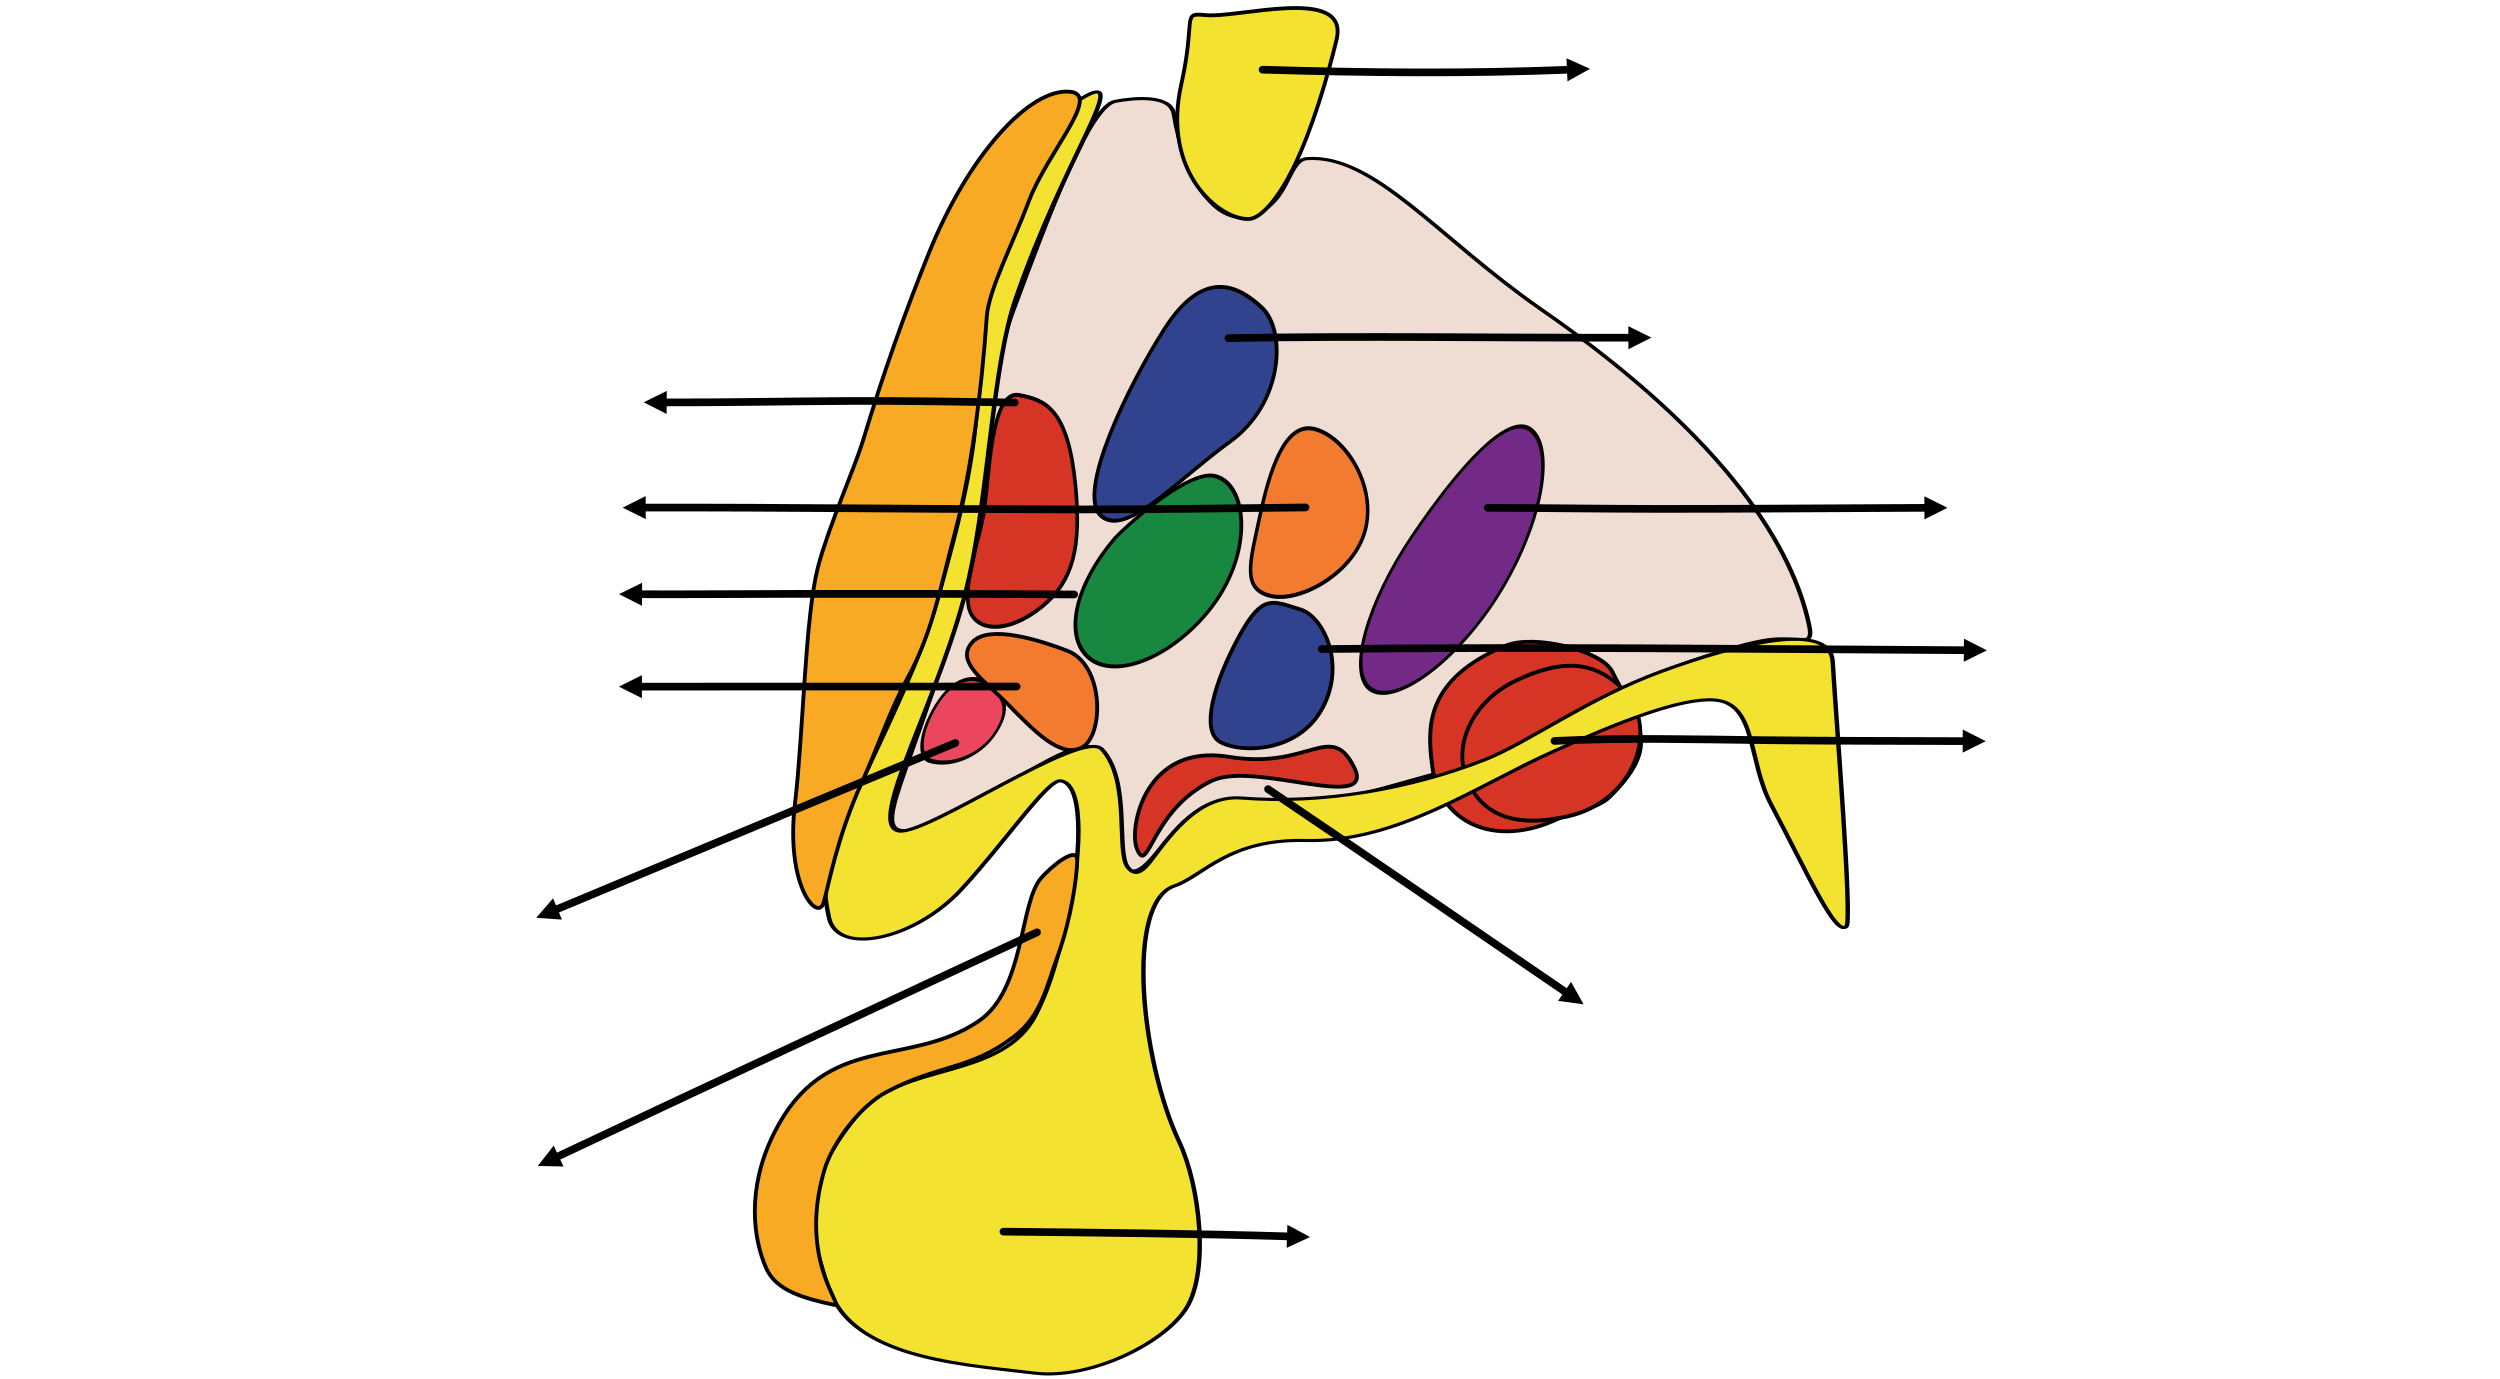
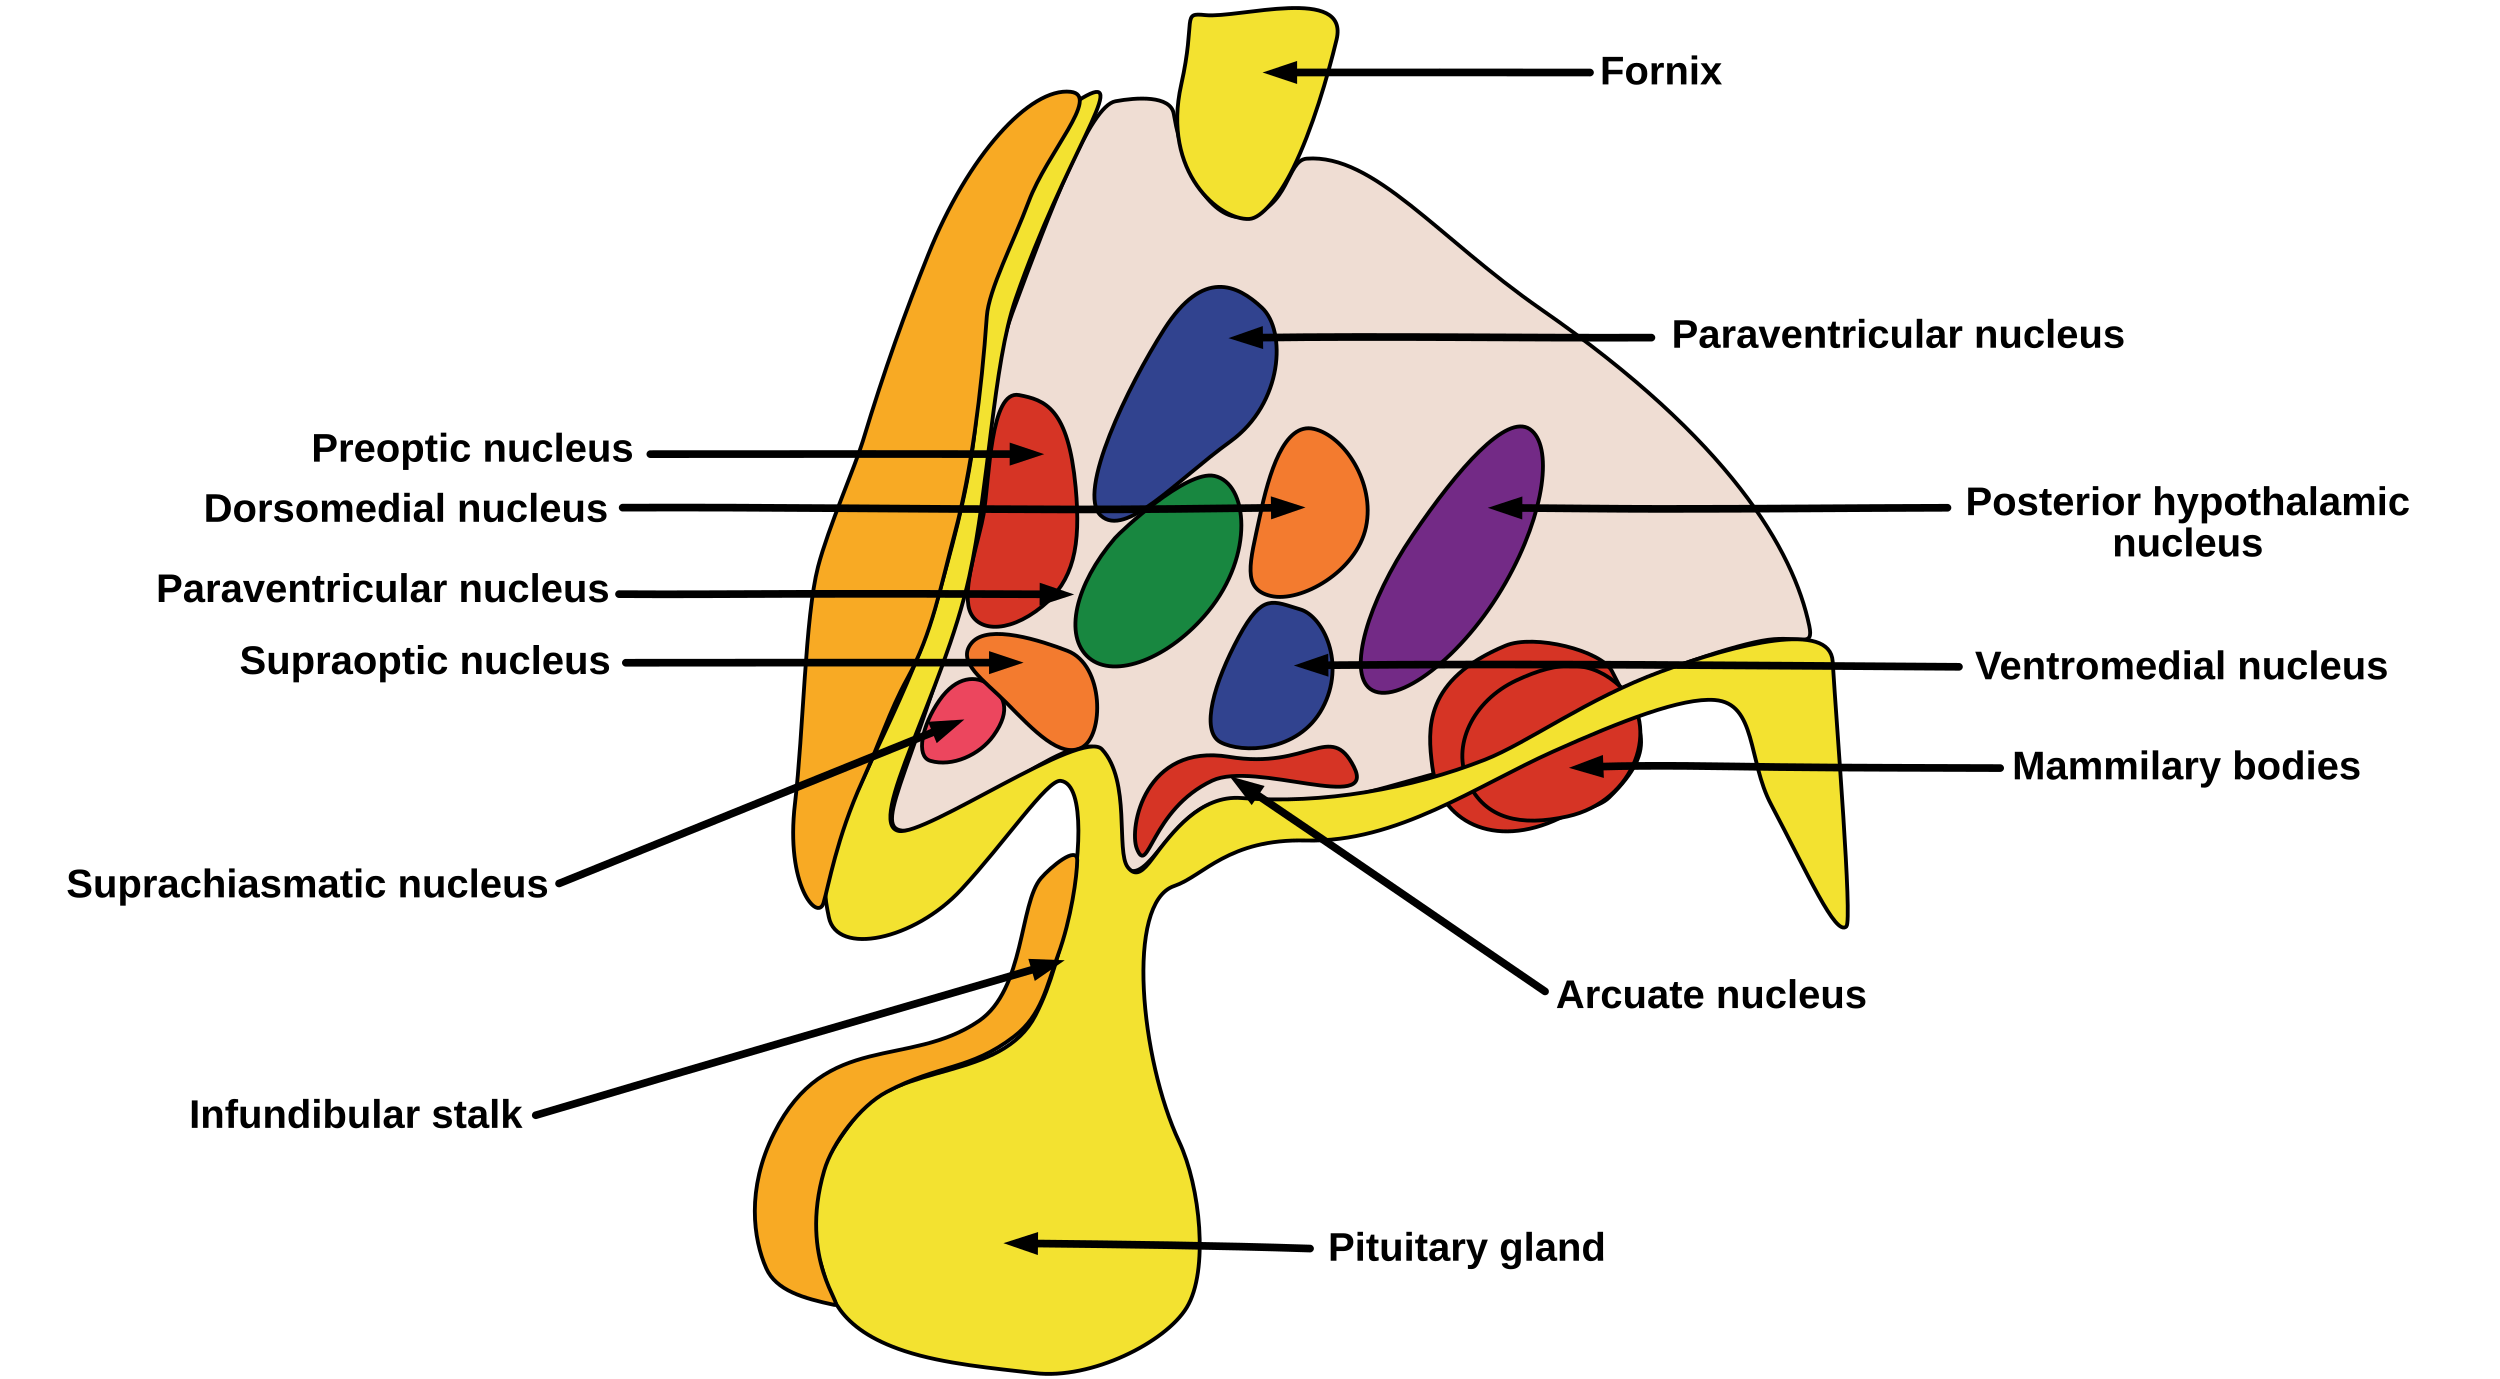
- <svg xmlns="http://www.w3.org/2000/svg" width="100%" height="100%" viewBox="0 0 651 359" version="1.1" xml:space="preserve" style="fill-rule:evenodd;clip-rule:evenodd;stroke-linecap:round;stroke-linejoin:round;stroke-miterlimit:1.5;">
+ <svg xmlns="http://www.w3.org/2000/svg" width="100%" height="100%" viewBox="0 0 1302 718" version="1.1" xml:space="preserve" style="fill-rule:evenodd;clip-rule:evenodd;stroke-linecap:round;stroke-linejoin:round;stroke-miterlimit:1.5;">
  <g>
-     <g transform="matrix(2.02728,0,0,1.42966,-188.488,-107.838)">
-       <path d="M238.098,233.961C235.337,232.38 238.263,214.985 234.015,211.793C229.769,208.602 217.074,225.703 209.743,226.706C204.318,227.449 209.882,217.741 216.531,183.766C217.525,178.69 218.906,171.757 219.514,164C220.271,154.339 220.425,142.271 222.998,132.439C228.045,113.154 232.975,94.738 236.254,93.875C238.936,93.168 243.341,92.734 243.747,96.176C245.192,108.409 249.171,115.863 252.944,114.899C258.682,113.434 258.169,104.599 260.828,104.325C269.472,103.434 277.693,118.771 290.92,131.766C315.199,155.62 323.362,175.702 325.375,189.434C325.981,193.573 324.169,191.183 320.088,191.962C316.037,192.734 306.131,197.464 299.425,202.081C295.482,204.795 284.149,214.175 279.527,215.598C275.856,216.728 270.143,219.42 266.826,220.266C261.988,221.5 255.719,221.056 250.583,221.282C244.226,221.562 240.859,235.543 238.098,233.961Z" style="fill:rgb(239,221,211);stroke:black;stroke-width:0.57px;" />
+     <text x="1047.92px" y="405.88px" style="font-family:'Arial-BoldMT', 'Arial', sans-serif;font-weight:700;font-size:20.833px;">Mammilary bodies</text>
+     <text x="810.279px" y="525.007px" style="font-family:'Arial-BoldMT', 'Arial', sans-serif;font-weight:700;font-size:20.833px;">Arcuate nucleus</text>
+     <text x="870.569px" y="181.118px" style="font-family:'Arial-BoldMT', 'Arial', sans-serif;font-weight:700;font-size:20.833px;">Paraventricular nucleus</text>
+     <text x="833.281px" y="43.947px" style="font-family:'Arial-BoldMT', 'Arial', sans-serif;font-weight:700;font-size:20.833px;">Fornix</text>
+     <text x="98.509px" y="587.4px" style="font-family:'Arial-BoldMT', 'Arial', sans-serif;font-weight:700;font-size:20.833px;">Infundibular stalk</text>
+     <text x="34.528px" y="467.347px" style="font-family:'Arial-BoldMT', 'Arial', sans-serif;font-weight:700;font-size:20.833px;">Suprachiasmatic nucleus</text>
+     <text x="124.752px" y="351.023px" style="font-family:'Arial-BoldMT', 'Arial', sans-serif;font-weight:700;font-size:20.833px;">Supraoptic nucleus</text>
+     <text x="81.286px" y="313.534px" style="font-family:'Arial-BoldMT', 'Arial', sans-serif;font-weight:700;font-size:20.833px;">Paraventricular nucleus</text>
+     <text x="162.139px" y="240.425px" style="font-family:'Arial-BoldMT', 'Arial', sans-serif;font-weight:700;font-size:20.833px;">Preoptic nucleus</text>
+     <text x="106.051px" y="271.755px" style="font-family:'Arial-BoldMT', 'Arial', sans-serif;font-weight:700;font-size:20.833px;">Dorsomedial nucleus</text>
+     <text x="691.638px" y="656.601px" style="font-family:'Arial-BoldMT', 'Arial', sans-serif;font-weight:700;font-size:20.833px;">Pituitary gland</text>
+     <g transform="matrix(2,0,0,2,93.9429,-364.504)">
+       <text x="464.844px" y="316.386px" style="font-family:'Arial-BoldMT', 'Arial', sans-serif;font-weight:700;font-size:10.417px;">Posterior hypothalamic</text>
+       <text x="503.047px" y="327.143px" style="font-family:'Arial-BoldMT', 'Arial', sans-serif;font-weight:700;font-size:10.417px;">nucleus</text>
    </g>
-     <g transform="matrix(0.516455,0.35828,-0.637184,0.91849,264.824,-90.3334)">
-       <path d="M234.304,201.104C241.456,201.184 247.804,202.817 247.626,210.31C247.494,215.878 240.993,221.87 232.094,223.516C225.909,224.66 220.882,217.838 220.882,210.781C220.882,203.723 227.605,201.03 234.304,201.104Z" style="fill:rgb(236,70,94);stroke:black;stroke-width:1.1px;" />
-     </g>
-     <g transform="matrix(0.94922,-0.314612,0.314612,0.94922,-55.3608,110.332)">
-       <path d="M329.035,200.445C347.723,210.279 357.069,199.818 359.089,213.136C361.142,226.66 335.145,203.487 322.929,204.955C305.364,207.067 299.169,223.788 298.739,215.532C298.446,209.902 309.258,190.037 329.035,200.445Z" style="fill:rgb(214,52,37);stroke:black;stroke-width:1px;" />
-     </g>
-     <g transform="matrix(0.758752,0.651379,-0.651379,0.758752,177.177,-146.405)">
-       <path d="M282.211,174.029C291.965,170.553 303.999,184.664 301.439,190.775C299.033,196.517 289.369,195.524 279.04,194.648C270.791,193.949 261.961,195.25 261.961,188.624C261.961,181.998 275.403,176.455 282.211,174.029Z" style="fill:rgb(243,123,47);stroke:black;stroke-width:1px;" />
-     </g>
-     <g transform="matrix(1,0,0,1.09768,13.4658,-20.2063)">
-       <path d="M251.893,112.129C258.579,113.305 264.718,115.092 266.634,134.018C268.051,148.011 266.105,156.211 257.904,162.283C248.602,169.17 239.82,168.301 238.702,162.048C237.631,156.057 241.672,145.754 242.654,140.435C244.228,131.907 244.365,110.805 251.893,112.129Z" style="fill:rgb(214,52,37);stroke:black;stroke-width:0.95px;" />
-     </g>
-     <g transform="matrix(0.879976,0.475018,-0.475018,0.879976,2.5826,-286.206)">
-       <path d="M506.994,231.889C513.019,230.591 524.309,238.544 524.309,251.789C524.309,265.035 511.316,272.18 505.153,272.18C498.99,272.18 496.319,259.071 496.319,245.826C496.319,232.58 499.782,233.442 506.994,231.889Z" style="fill:rgb(49,67,143);stroke:black;stroke-width:1px;" />
-     </g>
-     <g transform="matrix(0.730574,0.682834,-0.769201,0.822979,169.885,-189.489)">
-       <path d="M300.045,78.648C308.817,78.648 321.109,91.413 317.835,106.242C314.476,121.457 315.126,139.18 306.354,139.18C297.583,139.18 288.474,112.93 285.29,97.686C281.855,81.243 291.273,78.648 300.045,78.648Z" style="fill:rgb(49,67,143);stroke:black;stroke-width:0.94px;" />
-     </g>
-     <g transform="matrix(0.759758,0.650206,-0.781412,0.913072,216.795,-201.931)">
-       <path d="M287.441,152.2C295.331,148.695 308.756,159.504 309.146,175.432C309.47,188.675 302.12,199.831 293.388,199.831C284.656,199.831 278.275,189.726 278.275,176.481C278.275,174.697 280.776,155.161 287.441,152.2Z" style="fill:rgb(24,135,64);stroke:black;stroke-width:0.9px;" />
-     </g>
-     <g transform="matrix(0.997095,0.677155,-1.08643,1.59975,169.349,-344.296)">
-       <path d="M369.762,128.56C375.813,128.56 382.656,136.55 384.06,147.48C385.541,159.015 379.605,169.736 372.759,169.57C366.712,169.422 361.706,160.196 361.706,149.231C361.706,138.265 363.71,128.56 369.762,128.56Z" style="fill:rgb(115,42,134);stroke:black;stroke-width:0.62px;" />
-     </g>
-     <g transform="matrix(0.974572,0.224074,-0.238335,1.12807,54.7636,-91.2722)">
-       <path d="M323.172,115.72C331.133,115.72 341.73,124.375 341.73,134.686C341.73,144.998 329.198,154.68 321.236,154.68C313.275,154.68 314.1,148.304 314.1,137.992C314.1,127.68 315.211,115.72 323.172,115.72Z" style="fill:rgb(243,123,47);stroke:black;stroke-width:0.92px;" />
-     </g>
-     <g transform="matrix(1.05732,-0.498624,0.461753,0.979135,-106.116,185.431)">
-       <path d="M391.722,181.827C398.627,182.159 410.648,192.742 410.764,198.364C411.066,212.998 413.773,219.635 398.155,225.506C395.039,226.677 389.833,224.876 386.265,224.905C369.952,225.034 361.734,213.293 365.505,200.621C368.128,191.809 372.04,180.88 391.722,181.827Z" style="fill:rgb(214,52,37);stroke:black;stroke-width:0.89px;" />
-     </g>
-     <g transform="matrix(0.934287,-0.440603,0.461753,0.979135,-51.6223,171.738)">
-       <path d="M388.63,180.464C400.746,180.464 408.091,183.655 411.793,192.629C417.012,205.28 402.8,218.997 385.743,215.306C373.901,212.744 366.743,207.462 366.743,197.754C366.743,188.046 376.514,180.464 388.63,180.464Z" style="fill:rgb(214,52,37);stroke:black;stroke-width:0.95px;" />
-     </g>
-     <g transform="matrix(2.02728,0,0,1.42966,-188.388,-108.665)">
-       <path d="M232.49,93.42C237.978,89.289 229.706,104.513 223.386,130.423C220.462,142.413 219.929,164.973 217.432,181.011C214.114,202.315 204.048,226.048 208.348,227.351C211.781,228.391 231.92,208.571 234.473,212.486C238.216,218.225 236.243,231.123 237.785,233.959C238.821,235.863 239.751,234.691 240.969,232.379C243.497,227.583 247.112,220.771 252.389,221.362C262.824,222.53 274.13,219.678 283.659,214.382C289.07,211.375 296.883,203.203 306.26,198.332C316.159,193.189 328.012,189.056 328.33,196.481C328.85,208.636 330.873,243.682 330.092,244.753C328.703,246.659 325.121,235.122 320.418,222.533C317.425,214.524 318.566,204.101 313.175,203.508C308.975,203.046 301.289,207.254 292.417,212.897C282.543,219.176 272.356,229.507 260.687,229.097C250.676,228.745 247.508,235.582 243.75,237.386C237.454,240.409 239.435,269.037 244.385,283.959C247.093,292.123 248.213,307.493 245.363,314.15C242.626,320.542 233.089,327.312 225.886,326.116C220.567,325.233 214.188,324.448 209.15,322.101C200.284,317.972 199.472,311.483 198.442,306.601C197.023,299.872 194.66,294.092 203.036,279.061C208.4,269.435 221.597,272.918 225.938,260.925C228.065,255.05 228.97,249.177 230.05,242.917C231.65,233.648 232.466,218.771 229.162,218.229C227.452,217.949 222.002,229.468 216.388,238.043C210.353,247.263 200.409,250.199 199.392,243.065C198.823,239.078 198.544,237.039 199.965,230.814C202.459,219.882 210.345,200.668 213.289,185.425C214.889,177.138 217.107,166.521 218.033,155.707C219.104,143.209 218.781,130.084 221.551,122.667C227.773,106.011 226.73,97.754 232.49,93.42Z" style="fill:rgb(243,226,48);stroke:black;stroke-width:0.57px;" />
-     </g>
-     <g transform="matrix(1,0,0,1,27.451,-6.91017)">
-       <path d="M251.335,30.815C259.338,31.718 245.146,46.742 240.408,59.433C236.495,69.912 229.999,82.37 229.515,89.313C228.14,109.069 225.417,129.876 221.247,145.479C217.469,159.616 215.341,171.773 208.748,183.725C204.267,191.847 201.377,200.909 197.148,210.223C190.333,225.232 188.347,237.584 186.993,242.029C185.459,247.065 177.028,237.483 179.56,216.171C181.759,197.654 182.179,167.537 185.571,154.478C188.171,144.47 195.304,128.157 197.21,121.845C202.9,103.003 208.274,88.187 214.245,73.263C224.603,47.376 240.737,29.617 251.335,30.815Z" style="fill:rgb(248,170,36);stroke:black;stroke-width:1px;" />
-     </g>
-     <g transform="matrix(0.880755,0.473572,-0.473572,0.880755,217.945,-49.0314)">
-       <path d="M184.424,210.891C186.249,214.351 190.28,225.017 191.704,235.052C192.92,243.625 195.37,250.762 191.689,258.994C185.752,272.275 177.786,274.699 169.233,287.542C164.949,293.976 163.062,305.808 164.652,313.242C169.766,337.163 186.278,341.993 183.529,342.791C175.566,345.106 168.394,346.657 163.409,342.791C156.923,337.76 149.015,327.194 148.53,310.764C147.651,281.001 171.481,279.495 181.681,259.825C188.344,246.974 176.453,227.887 178.312,219.431C179.147,215.629 182.529,207.297 184.424,210.891Z" style="fill:rgb(248,170,36);stroke:black;stroke-width:1px;" />
-     </g>
-     <g transform="matrix(1,0,0,1,-124.546,-38.0555)">
-       <path d="M438.421,41.991C447.002,42.879 476.007,34.142 472.582,48.394C470.298,57.899 466.266,71.779 461.249,81.945C457.562,89.415 453.031,94.897 449.853,95.072C442.246,95.489 426.997,83.038 432.131,60.115C436.049,42.624 432.075,41.334 438.421,41.991Z" style="fill:rgb(243,226,48);stroke:black;stroke-width:1px;" />
-     </g>
+     <text x="1028.56px" y="353.752px" style="font-family:'Arial-BoldMT', 'Arial', sans-serif;font-weight:700;font-size:20.833px;">V<tspan x="1041.31px 1052.9px " y="353.752px 353.752px ">en</tspan>tromedial nucleus</text>
  </g>
  <g>
-     <path d="M407.911,15.183L414.036,17.92L408.172,21.177L407.911,15.183Z" />
-     <path d="M328.738,19.146C355.78,19.961 382.274,20.222 409.281,19.127C409.832,19.105 410.262,18.639 410.239,18.088C410.217,17.536 409.751,17.107 409.2,17.129C382.241,18.222 355.793,17.961 328.798,17.147C328.246,17.13 327.785,17.565 327.768,18.116C327.752,18.668 328.186,19.129 328.738,19.146Z" />
-     <g transform="matrix(1,0,0,-0.21336,0,106.828)">
-       <g transform="matrix(1,0,0,-4.68692,-0,500.696)">
-         <path d="M424.02,84.936L430.029,87.917L424.038,90.936L424.02,84.936Z" />
-         <path d="M319.899,89.043C354.804,88.417 390.197,89.008 425.231,88.932C425.783,88.931 426.23,88.482 426.229,87.93C426.228,87.378 425.779,86.931 425.227,86.932C390.182,87.008 354.779,86.417 319.863,87.044C319.311,87.054 318.871,87.51 318.881,88.061C318.891,88.613 319.347,89.053 319.899,89.043Z" />
-       </g>
-     </g>
-     <g transform="matrix(0.969338,-1.44693e-15,7.69177e-16,0.125603,17.0812,115.512)">
-       <g transform="matrix(1.03163,1.18843e-14,-6.31759e-15,7.9616,-17.6215,-919.657)">
-         <path d="M501.111,129.24L507.119,132.224L501.127,135.24L501.111,129.24Z" />
-         <path d="M387.406,133.233C402.431,133.278 417.4,133.511 432.442,133.518C455.781,133.53 479.028,133.309 502.322,133.237C502.874,133.235 503.32,132.786 503.319,132.234C503.317,131.682 502.867,131.235 502.315,131.237C479.024,131.309 455.78,131.53 432.443,131.518C417.402,131.511 402.436,131.278 387.412,131.233C386.86,131.231 386.411,131.678 386.409,132.23C386.407,132.782 386.854,133.231 387.406,133.233Z" />
-       </g>
-     </g>
-     <g transform="matrix(1,0,0,-0.121889,0,189.993)">
-       <g transform="matrix(1,0,0,-8.20416,-0,1558.74)">
-         <path d="M511.405,166.316L517.387,169.351L511.369,172.315L511.405,166.316Z" />
-         <path d="M344.184,170.016C400.354,169.402 456.397,169.982 512.581,170.323C513.133,170.326 513.584,169.881 513.587,169.329C513.59,168.777 513.145,168.326 512.593,168.323C456.398,167.982 400.343,167.402 344.162,168.016C343.61,168.022 343.167,168.475 343.173,169.027C343.179,169.579 343.632,170.022 344.184,170.016Z" />
-       </g>
-     </g>
-     <g transform="matrix(0.971261,-3.77397e-16,7.98502e-17,-0.203815,11.633,232.278)">
-       <g transform="matrix(1.02959,-1.90646e-15,4.03371e-16,-4.90642,-11.9773,1139.65)">
-         <path d="M511.102,189.985L517.09,193.008L511.079,195.985L511.102,189.985Z" />
-         <path d="M404.827,193.94C422.684,193.038 441.223,193.531 459.331,193.739C476.972,193.941 494.63,193.927 512.287,193.989C512.839,193.991 513.289,193.545 513.29,192.993C513.292,192.441 512.846,191.991 512.294,191.989C494.643,191.927 476.99,191.941 459.354,191.739C441.205,191.531 422.624,191.038 404.726,191.942C404.174,191.97 403.75,192.44 403.777,192.991C403.805,193.543 404.275,193.968 404.827,193.94Z" />
-       </g>
-     </g>
-     <g transform="matrix(0.923423,-0.415432,0.0138091,0.0306949,5.46101,352.981)">
-       <g transform="matrix(0.900642,12.1895,-0.405183,27.0948,138.104,-9630.54)">
-         <path d="M146.741,303.76L140.034,303.613L144.176,298.336L146.741,303.76Z" />
-         <path d="M269.622,241.866C226.927,261.76 183.946,281.757 143.946,300.657C143.447,300.893 143.234,301.489 143.469,301.988C143.705,302.487 144.302,302.701 144.801,302.465C184.797,283.567 227.775,263.571 270.467,243.679C270.967,243.446 271.184,242.851 270.951,242.35C270.718,241.85 270.123,241.633 269.622,241.866Z" />
-       </g>
-     </g>
-     <g transform="matrix(1.02386,-0.419849,0.00640894,0.0156291,-6.68992,294.657)">
-       <g transform="matrix(0.836101,22.4603,-0.342854,54.7729,106.618,-15989)">
-         <path d="M146.322,239.463L139.629,239.004L144.012,233.926L146.322,239.463Z" />
-         <path d="M248.412,192.536C212.599,207.431 178.692,221.626 143.675,236.234C143.165,236.446 142.924,237.032 143.137,237.542C143.349,238.051 143.935,238.292 144.445,238.079C179.461,223.472 213.368,209.277 249.18,194.382C249.69,194.17 249.931,193.585 249.719,193.075C249.507,192.565 248.921,192.324 248.412,192.536Z" />
-       </g>
-     </g>
-     <g transform="matrix(1,0,0,-0.0107333,0,180.725)">
-       <g transform="matrix(1,0,0,-93.1684,-0,16837.8)">
-         <path d="M167.153,181.805L161.153,178.805L167.153,175.805L167.153,181.805Z" />
-         <path d="M264.73,177.773C243.944,177.779 223.082,177.769 202.337,177.777C190.204,177.782 178.105,177.803 165.953,177.805C165.401,177.806 164.953,178.254 164.953,178.806C164.953,179.358 165.401,179.806 165.953,179.805C178.105,179.803 190.205,179.782 202.338,179.777C223.083,179.769 243.944,179.779 264.731,179.773C265.283,179.773 265.731,179.324 265.731,178.772C265.731,178.22 265.282,177.773 264.73,177.773Z" />
-       </g>
-     </g>
-     <g transform="matrix(1.01063,0,0,0.0591255,-2.97335,145.485)">
-       <g transform="matrix(0.989482,-0,-0,16.9132,2.94208,-2460.61)">
-         <path d="M167.173,157.749L161.192,154.713L167.21,151.75L167.173,157.749Z" />
-         <path d="M279.73,153.801C255.698,153.634 231.818,153.602 207.685,153.643C194.315,153.666 179.625,153.8 165.996,153.742C165.444,153.74 164.994,154.186 164.992,154.738C164.989,155.29 165.435,155.74 165.987,155.742C179.62,155.8 194.315,155.666 207.688,155.643C231.816,155.602 255.69,155.634 279.716,155.801C280.268,155.805 280.719,155.36 280.723,154.808C280.726,154.256 280.281,153.805 279.73,153.801Z" />
-       </g>
-     </g>
-     <g transform="matrix(1,0,0,0.0941927,-0.526151,119.729)">
-       <g transform="matrix(1,-0,-0,10.6165,0.526151,-1271.11)">
-         <path d="M168.149,135.174L162.14,132.193L168.131,129.175L168.149,135.174Z" />
-         <path d="M339.948,131.141C319.831,131.359 299.14,131.69 278.86,131.66C241.643,131.606 204.22,131.092 166.938,131.178C166.386,131.179 165.939,131.628 165.94,132.18C165.941,132.732 166.39,133.179 166.942,133.178C204.222,133.092 241.643,133.606 278.857,133.66C299.146,133.69 319.845,133.359 339.969,133.141C340.521,133.135 340.964,132.682 340.958,132.13C340.952,131.578 340.5,131.135 339.948,131.141Z" />
-       </g>
-     </g>
-     <g transform="matrix(1,0,0,0.137999,0,89.9929)">
-       <g transform="matrix(1,-0,-0,7.24642,0,-652.126)">
-         <path d="M173.588,107.794L167.603,104.763L173.619,101.794L173.588,107.794Z" />
-         <path d="M264.237,103.824C249.887,103.603 235.506,103.338 221.023,103.413C204.844,103.497 188.629,103.832 172.406,103.788C171.854,103.786 171.405,104.233 171.403,104.785C171.402,105.337 171.849,105.786 172.4,105.788C188.629,105.832 204.85,105.497 221.033,105.413C235.503,105.338 249.87,105.603 264.207,105.823C264.759,105.832 265.213,105.391 265.222,104.839C265.23,104.287 264.789,103.832 264.237,103.824Z" />
-       </g>
-     </g>
-     <g transform="matrix(0.963883,0.636433,-0.0135856,0.0205755,18.5679,-6.22174)">
-       <g transform="matrix(0.722488,-22.3477,0.477044,33.8458,-10.447,625.529)">
-         <path d="M409.098,255.675L412.369,261.532L405.721,260.635L409.098,255.675Z" />
-         <path d="M329.638,206.321C359.511,226.457 381.402,241.64 407.838,259.657C408.294,259.968 408.917,259.85 409.228,259.394C409.539,258.938 409.421,258.315 408.965,258.004C382.525,239.985 360.633,224.8 330.756,204.662C330.298,204.354 329.676,204.475 329.368,204.933C329.059,205.39 329.18,206.012 329.638,206.321Z" />
-       </g>
-     </g>
-     <g transform="matrix(0.999597,0.0283996,0.00676235,-0.238018,-6.653,389.1)">
-       <g transform="matrix(0.999597,0.119269,0.0283996,-4.19798,-4.39998,1634.23)">
-         <path d="M335.233,318.939L341.136,322.126L335.045,324.936L335.233,318.939Z" />
-         <path d="M261.278,321.719C286.291,321.988 311.252,322.223 336.309,322.975C336.86,322.992 337.322,322.557 337.338,322.005C337.355,321.454 336.92,320.992 336.369,320.976C311.299,320.223 286.325,319.988 261.299,319.719C260.747,319.713 260.294,320.156 260.289,320.708C260.283,321.26 260.726,321.713 261.278,321.719Z" />
-       </g>
-     </g>
+     <path d="M588.406,453.295c-11.195,-4.522 0.669,-54.26 -16.553,-63.386c-17.219,-9.124 -68.689,39.773 -98.415,42.642c-21.995,2.123 0.564,-25.636 27.525,-122.779c4.029,-14.516 9.628,-34.339 12.092,-56.517c3.07,-27.625 3.694,-62.131 14.128,-90.245c20.465,-55.141 40.454,-107.798 53.748,-110.267c10.875,-2.02 28.732,-3.263 30.381,6.58c5.857,34.978 21.989,56.29 37.29,53.535c23.264,-4.188 21.182,-29.451 31.965,-30.235c35.046,-2.547 68.382,41.306 122.009,78.463c98.442,68.206 131.539,125.626 139.7,164.893c2.459,11.835 -4.888,5 -21.434,7.226c-16.426,2.21 -56.591,15.734 -83.781,28.934c-15.985,7.761 -61.937,34.582 -80.678,38.651c-14.884,3.231 -38.047,10.926 -51.495,13.345c-19.617,3.529 -45.038,2.26 -65.861,2.906c-25.773,0.8 -39.425,40.776 -50.621,36.254Z" style="fill:#efddd3;stroke:#000;stroke-width:2px;" />
+     <path d="M515.381,356.65c7.286,5.272 11.762,12.82 2.029,26.457c-7.232,10.134 -21.583,16.482 -32.873,13.13c-7.846,-2.33 -4.344,-18.465 4.65,-31.429c8.993,-12.964 19.37,-13.095 26.194,-8.158Z" style="fill:#ec465e;stroke:#000;stroke-width:2px;" />
+     <path d="M640.056,394.16c41.667,6.911 52.826,-18.829 65.042,5.182c12.406,24.385 -51.528,-3.252 -73.796,7.224c-32.016,15.061 -33.257,50.704 -39.268,35.3c-4.099,-10.505 3.928,-55.02 48.022,-47.706Z" style="fill:#d63425;stroke:#000;stroke-width:2px;" />
+     <path d="M555.894,338.932c19.331,7.433 19.208,44.524 7.361,50.462c-11.13,5.579 -24.502,-8.517 -39.036,-23.303c-11.606,-11.808 -26.701,-21.336 -18.069,-31.391c8.632,-10.055 36.252,-0.956 49.744,4.232Z" style="fill:#f37b2f;stroke:#000;stroke-width:2px;" />
+     <path d="M530.718,205.75c13.371,2.581 25.65,6.505 29.482,48.055c2.833,30.718 -1.058,48.722 -17.46,62.052c-18.604,15.119 -36.169,13.211 -38.405,-0.517c-2.142,-13.152 5.941,-35.771 7.905,-47.448c3.148,-18.723 3.422,-65.049 18.478,-62.142Z" style="fill:#d63425;stroke:#000;stroke-width:2px;" />
+     <path d="M677.148,317.364c11.837,3.44 24.151,28.163 11.567,51.474c-12.583,23.311 -42.238,23.544 -53.085,17.688c-10.847,-5.855 -3.093,-31.464 9.49,-54.775c12.584,-23.311 17.86,-18.504 32.028,-14.387Z" style="fill:#31438f;stroke:#000;stroke-width:2px;" />
+     <path d="M657.188,160.236c12.817,11.979 11.141,49.776 -16.457,69.713c-28.314,20.456 -54.629,50.515 -67.446,38.536c-12.817,-11.979 14.257,-67.625 33.056,-97.065c20.277,-31.755 38.03,-23.163 50.847,-11.184Z" style="fill:#31438f;stroke:#000;stroke-width:2px;" />
+     <path d="M632.5,247.868c17.466,3.86 20.974,41.057 -3.327,70.651c-20.204,24.604 -48.808,35.42 -62.076,24.065c-13.268,-11.355 -7.172,-38.106 13.528,-62.294c2.789,-3.258 37.12,-35.681 51.875,-32.422Z" style="fill:#188740;stroke:#000;stroke-width:2px;" />
+     <path d="M796.728,223.507c12.067,8.195 8.352,43.026 -12.599,79.9c-22.109,38.911 -57.242,65.175 -70.533,55.369c-11.738,-8.66 -1.673,-44.959 22.153,-80.043c23.827,-35.084 48.912,-63.421 60.979,-55.226Z" style="fill:#732a86;stroke:#000;stroke-width:2px;" />
+     <path d="M684.276,223.364c15.517,3.567 32.046,27.843 27.131,51.108c-4.916,23.265 -33.958,39.492 -49.475,35.924c-15.518,-3.568 -10.871,-17.583 -5.956,-40.848c4.915,-23.265 12.782,-49.752 28.3,-46.184Z" style="fill:#f37b2f;stroke:#000;stroke-width:2px;" />
+     <path d="M784.036,336.283c14.909,-6.236 50.103,2.499 55.541,13.394c14.153,28.357 26.007,38.653 -1.6,65.727c-5.505,5.399 -18.179,7.066 -25.697,10.679c-34.378,16.521 -62.599,1.724 -66.326,-26.852c-2.592,-19.871 -4.413,-45.174 38.082,-62.948Z" style="fill:#d63425;stroke:#000;stroke-width:2px;" />
+     <path d="M789.599,354.409c22.64,-10.677 39.311,-10.9 54.517,3.412c21.435,20.175 7.547,59.559 -27.734,67.362c-24.494,5.418 -42.747,1.383 -51.713,-17.629c-8.965,-19.011 2.29,-42.468 24.93,-53.145Z" style="fill:#d63425;stroke:#000;stroke-width:2px;" />
+     <path d="M565.867,49.786c22.254,-11.811 -11.287,31.719 -36.911,105.805c-11.858,34.283 -14.016,98.788 -24.143,144.648c-13.452,60.913 -54.265,128.774 -36.83,132.499c13.918,2.974 95.575,-53.696 105.926,-42.503c15.174,16.409 7.177,53.29 13.43,61.399c4.197,5.444 7.969,2.092 12.908,-4.519c10.249,-13.713 24.908,-33.19 46.302,-31.501c42.309,3.339 88.152,-4.815 126.786,-19.957c21.938,-8.598 53.617,-31.965 91.637,-45.894c40.136,-14.704 88.196,-26.522 89.484,-5.292c2.108,34.757 10.313,134.964 7.147,138.026c-5.634,5.45 -20.155,-27.539 -39.227,-63.533c-12.136,-22.903 -7.509,-52.704 -29.364,-54.4c-17.031,-1.321 -48.195,10.713 -84.168,26.846c-40.032,17.954 -81.338,47.495 -128.649,46.321c-40.592,-1.007 -53.436,18.543 -68.673,23.701c-25.527,8.643 -17.495,90.5 2.576,133.168c10.98,23.343 15.518,67.292 3.963,86.325c-11.096,18.278 -49.762,37.635 -78.97,34.215c-21.565,-2.526 -47.429,-4.771 -67.857,-11.48c-35.946,-11.807 -39.239,-30.36 -43.413,-44.32c-5.754,-19.24 -15.338,-35.766 18.626,-78.746c21.749,-27.523 75.253,-17.564 92.857,-51.856c8.624,-16.798 12.291,-33.593 16.672,-51.492c6.487,-26.501 9.795,-69.041 -3.602,-70.589c-6.932,-0.801 -29.032,32.136 -51.793,56.655c-24.471,26.362 -64.786,34.757 -68.913,14.359c-2.306,-11.402 -3.434,-17.232 2.324,-35.031c10.112,-31.259 42.088,-86.197 54.024,-129.782c6.489,-23.695 15.48,-54.05 19.237,-84.973c4.342,-35.736 3.031,-73.263 14.264,-94.471c25.225,-47.624 20.995,-71.233 44.35,-83.628Z" style="fill:#f3e230;stroke:#000;stroke-width:2px;" />
+     <path d="M557.572,47.809c16.007,1.808 -12.379,31.854 -21.855,57.236c-7.825,20.958 -20.818,45.874 -21.784,59.761c-2.751,39.511 -8.198,81.126 -16.537,112.332c-7.556,28.273 -11.812,52.588 -24.999,76.491c-8.962,16.245 -14.742,34.369 -23.199,52.996c-13.63,30.019 -17.602,54.722 -20.31,63.613c-3.067,10.071 -19.93,-9.092 -14.867,-51.716c4.4,-37.034 5.239,-97.269 12.024,-123.387c5.2,-20.016 19.464,-52.64 23.277,-65.265c11.38,-37.685 22.129,-67.317 34.071,-97.163c20.716,-51.775 52.982,-87.292 74.179,-84.898Z" style="fill:#f8aa24;stroke:#000;stroke-width:2px;" />
+     <path d="M561.011,448.1c-0.062,7.823 -3.064,30.429 -10.061,49.455c-5.977,16.253 -8.422,31.145 -22.703,42.16c-23.037,17.771 -39.364,14.497 -66.594,29.019c-13.641,7.274 -28.171,26.33 -32.412,40.932c-13.648,46.981 10.863,71.127 5.265,69.931c-16.22,-3.465 -30.323,-7.527 -35.442,-19.059c-6.661,-15.004 -10.581,-41.107 4.125,-70.507c26.642,-53.261 70.045,-33.342 106.642,-58.332c23.908,-16.325 21.042,-61.21 32.324,-74.344c5.074,-5.907 18.921,-17.38 18.856,-9.255Z" style="fill:#f8aa24;stroke:#000;stroke-width:2px;" />
+     <path d="M627.749,7.872c17.163,1.776 75.173,-15.7 68.323,12.805c-4.569,19.01 -12.632,46.771 -22.667,67.102c-7.374,14.94 -16.437,25.904 -22.792,26.253c-15.214,0.836 -45.712,-24.067 -35.443,-69.912c7.835,-34.984 -0.112,-37.562 12.579,-36.248Z" style="fill:#f3e230;stroke:#000;stroke-width:2px;" />
+   </g>
+   <g>
+     <path d="M675.53,31.742l-17.994,6.016l18.005,5.984l-0.011,-12Z" />
+     <path d="M671.937,39.745c52.253,-0.046 103.651,-0.052 156.131,0.028c1.104,0.002 2.002,-0.893 2.003,-1.997c0.002,-1.103 -0.893,-2.001 -1.997,-2.003c-52.483,-0.08 -103.884,-0.074 -156.14,-0.028c-1.104,0.001 -1.999,0.898 -1.998,2.002c0.001,1.103 0.898,1.999 2.001,1.998Z" />
+     <path d="M657.666,169.806l-17.904,6.281l18.091,5.718l-0.187,-11.999Z" />
+     <path d="M654.187,177.862c68.333,-0.915 137.485,0.248 205.879,-0.028c1.104,-0.004 1.997,-0.904 1.992,-2.008c-0.004,-1.103 -0.904,-1.996 -2.008,-1.991c-68.407,0.275 -137.571,-0.888 -205.917,0.027c-1.103,0.015 -1.988,0.923 -1.973,2.027c0.015,1.104 0.923,1.988 2.027,1.973Z" />
+     <path d="M792.846,258.552l-18.028,5.914l17.971,6.086l0.057,-12Z" />
+     <path d="M789.205,266.535c25.225,0.159 50.4,0.489 75.679,0.502c49.884,0.025 99.555,-0.481 149.357,-0.588c1.104,-0.003 1.998,-0.901 1.996,-2.005c-0.002,-1.104 -0.9,-1.998 -2.004,-1.995c-49.799,0.107 -99.467,0.613 -149.347,0.588c-25.271,-0.013 -50.438,-0.343 -75.656,-0.502c-1.103,-0.007 -2.005,0.883 -2.012,1.987c-0.007,1.104 0.883,2.006 1.987,2.013Z" />
+     <path d="M691.736,340.43l-17.939,6.181l18.059,5.819l-0.12,-12Z" />
+     <path d="M688.215,348.466c110.719,-1.015 221.215,0.172 331.998,0.814c1.104,0.007 2.006,-0.884 2.012,-1.988c0.006,-1.104 -0.885,-2.005 -1.988,-2.012c-110.804,-0.642 -221.32,-1.829 -332.059,-0.814c-1.104,0.01 -1.992,0.915 -1.982,2.018c0.01,1.104 0.915,1.992 2.019,1.982Z" />
+     <path d="M834.8,393.166l-17.742,6.723l18.227,5.267l-0.485,-11.99Z" />
+     <path d="M831.508,401.306c31.235,-0.97 63.272,-0.181 94.66,0.179c38.478,0.441 76.998,0.368 115.509,0.538c1.104,0.005 2.004,-0.887 2.009,-1.991c0.005,-1.104 -0.887,-2.004 -1.991,-2.009c-38.502,-0.17 -77.012,-0.097 -115.482,-0.538c-31.444,-0.361 -63.538,-1.149 -94.829,-0.177c-1.104,0.034 -1.971,0.957 -1.937,2.061c0.034,1.103 0.958,1.971 2.061,1.937Z" />
+     <path d="M538.917,510.892l15.605,-10.792l-18.96,-0.729l3.355,11.521Z" />
+     <path d="M540.137,502.205c-89.164,25.959 -178.57,51.963 -261.688,76.694c-1.058,0.315 -1.662,1.429 -1.347,2.487c0.315,1.058 1.429,1.662 2.487,1.347c83.112,-24.729 172.51,-50.731 261.666,-76.688c1.06,-0.308 1.67,-1.419 1.361,-2.479c-0.308,-1.06 -1.419,-1.67 -2.479,-1.361Z" />
+     <path d="M487.831,387.028l14.426,-12.324l-18.935,1.203l4.509,11.121Z" />
+     <path d="M488.161,378.261c-67.222,27.249 -131.379,53.137 -197.759,80.005c-1.023,0.414 -1.518,1.581 -1.104,2.604c0.415,1.023 1.582,1.517 2.605,1.103c66.38,-26.867 130.538,-52.756 197.761,-80.005c1.023,-0.414 1.517,-1.582 1.102,-2.605c-0.415,-1.023 -1.582,-1.516 -2.605,-1.102Z" />
+     <path d="M515.098,351.098l17.999,-6.004l-18.001,-5.996l0.002,12Z" />
+     <path d="M518.697,343.097c-36.802,0.006 -73.686,-0.009 -110.388,0.006c-27.457,0.011 -54.832,0.064 -82.367,0.056c-1.104,0 -2,0.896 -2.001,2c-0,1.104 0.896,2 2,2c27.536,0.008 54.911,-0.045 82.37,-0.056c36.701,-0.015 73.585,-0 110.386,-0.006c1.104,0 2,-0.896 2,-2c-0,-1.104 -0.897,-2 -2,-2Z" />
+     <path d="M541.407,315.487l18.038,-5.885l-17.961,-6.115l-0.077,12Z" />
+     <path d="M545.057,307.51c-43.212,-0.254 -86.244,-0.298 -129.687,-0.224c-29.908,0.051 -63.12,0.38 -92.971,0.14c-1.103,-0.009 -2.007,0.88 -2.016,1.984c-0.009,1.104 0.88,2.007 1.984,2.016c29.863,0.24 63.09,-0.089 93.01,-0.14c43.432,-0.074 86.455,-0.03 129.657,0.224c1.104,0.006 2.005,-0.885 2.012,-1.988c0.006,-1.104 -0.885,-2.006 -1.989,-2.012Z" />
+     <path d="M661.987,270.486l17.93,-6.205l-18.067,-5.794l0.137,11.999Z" />
+     <path d="M665.494,262.445c-35.663,0.421 -72.037,0.928 -107.774,0.876c-77.629,-0.114 -155.707,-1.226 -233.447,-0.936c-1.104,0.004 -1.997,0.904 -1.993,2.008c0.004,1.103 0.904,1.996 2.008,1.992c77.733,-0.29 155.804,0.822 233.426,0.936c35.754,0.052 72.146,-0.455 107.828,-0.876c1.103,-0.013 1.989,-0.92 1.976,-2.023c-0.013,-1.104 -0.92,-1.99 -2.024,-1.977Z" />
+     <path d="M525.836,242.501l18.009,-5.972l-17.991,-6.028l-0.018,12Z" />
+     <path d="M529.448,234.507c-25.68,-0.04 -51.421,-0.077 -77.318,-0.064c-37.744,0.02 -75.583,0.102 -113.434,0.073c-1.104,-0 -2.001,0.895 -2.001,1.999c-0.001,1.104 0.894,2.001 1.998,2.001c37.853,0.029 75.694,-0.053 113.439,-0.073c25.894,-0.013 51.633,0.024 77.31,0.064c1.104,0.002 2.001,-0.893 2.003,-1.997c0.002,-1.104 -0.893,-2.001 -1.997,-2.003Z" />
+     <path d="M658.609,409.364l-18.276,-5.097l11.562,15.043l6.714,-9.946Z" />
+     <path d="M651.148,413.98c56.65,38.292 99.545,68.053 152.403,104.022c0.913,0.621 2.158,0.384 2.779,-0.528c0.621,-0.913 0.384,-2.158 -0.528,-2.779c-52.862,-35.972 -95.761,-65.734 -152.414,-104.029c-0.914,-0.618 -2.159,-0.377 -2.777,0.537c-0.618,0.915 -0.377,2.159 0.537,2.777Z" />
+     <path d="M540.64,641.631l-18.063,5.807l17.935,6.192l0.128,-11.999Z" />
+     <path d="M536.955,649.592c48.399,0.517 96.727,1.071 145.252,2.659c1.103,0.036 2.028,-0.831 2.064,-1.934c0.036,-1.103 -0.83,-2.028 -1.933,-2.064c-48.555,-1.589 -96.912,-2.143 -145.341,-2.661c-1.103,-0.012 -2.009,0.875 -2.021,1.978c-0.012,1.104 0.875,2.01 1.979,2.022Z" />
  </g>
</svg>
